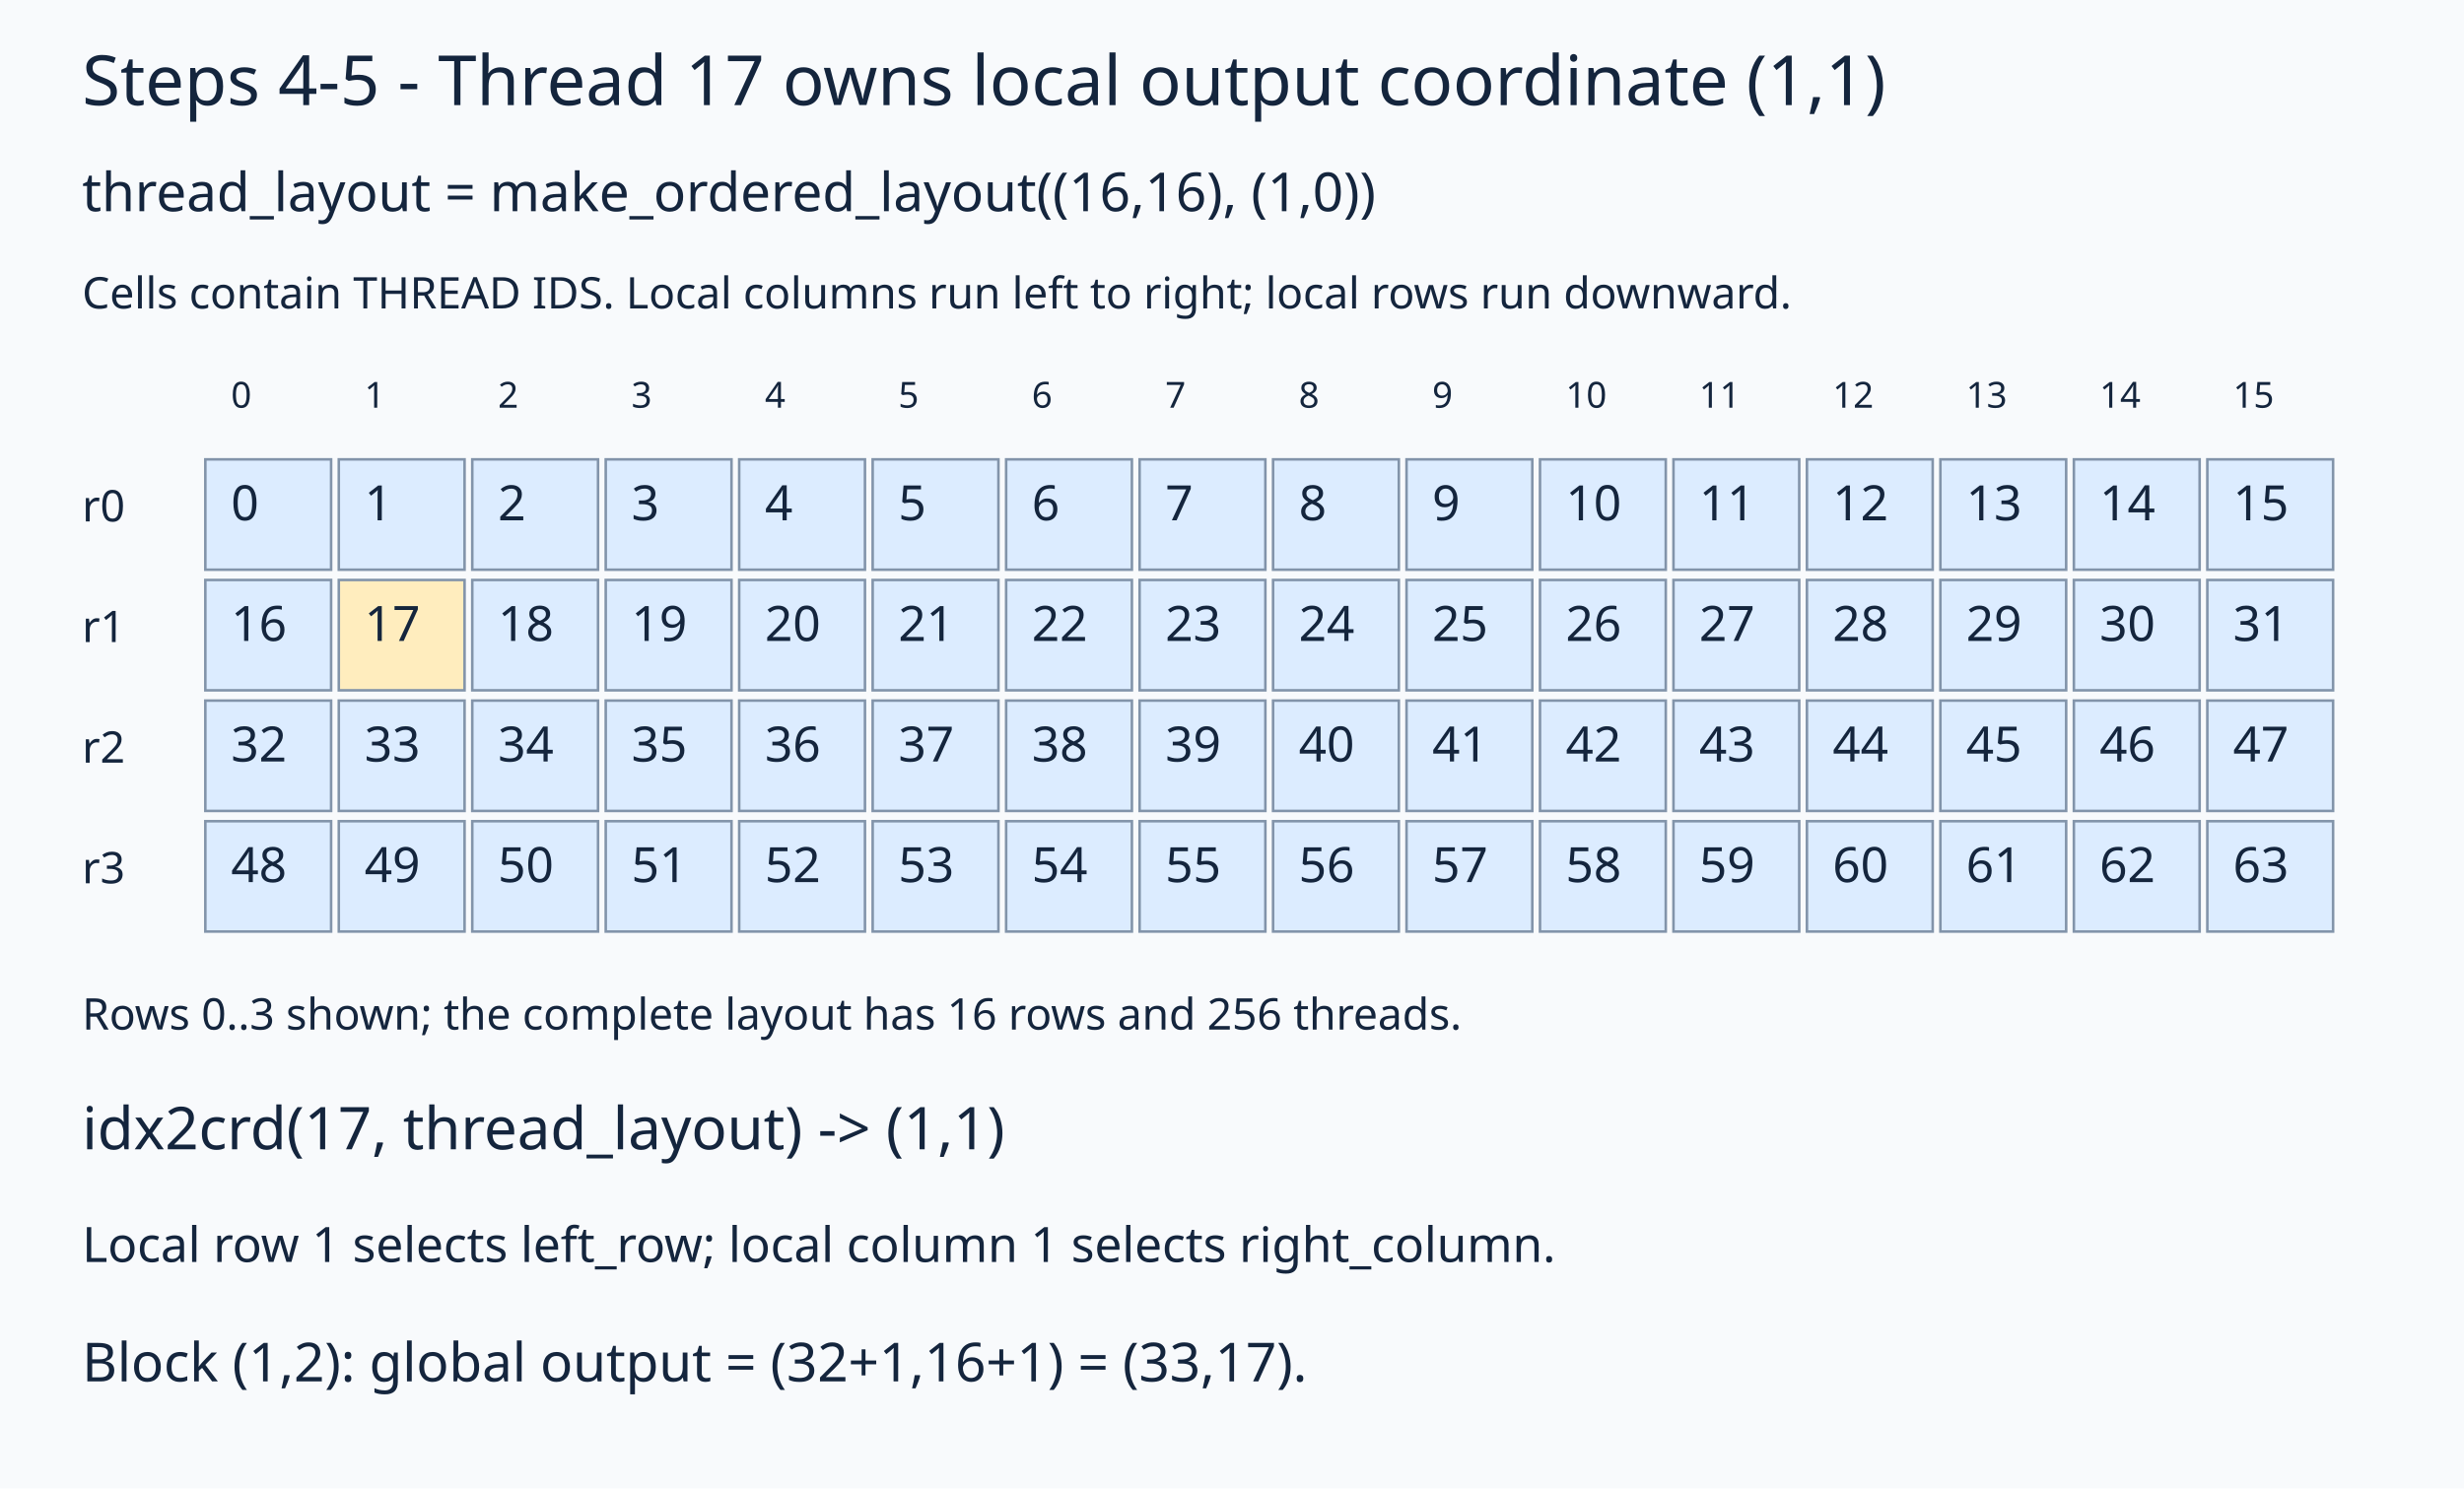
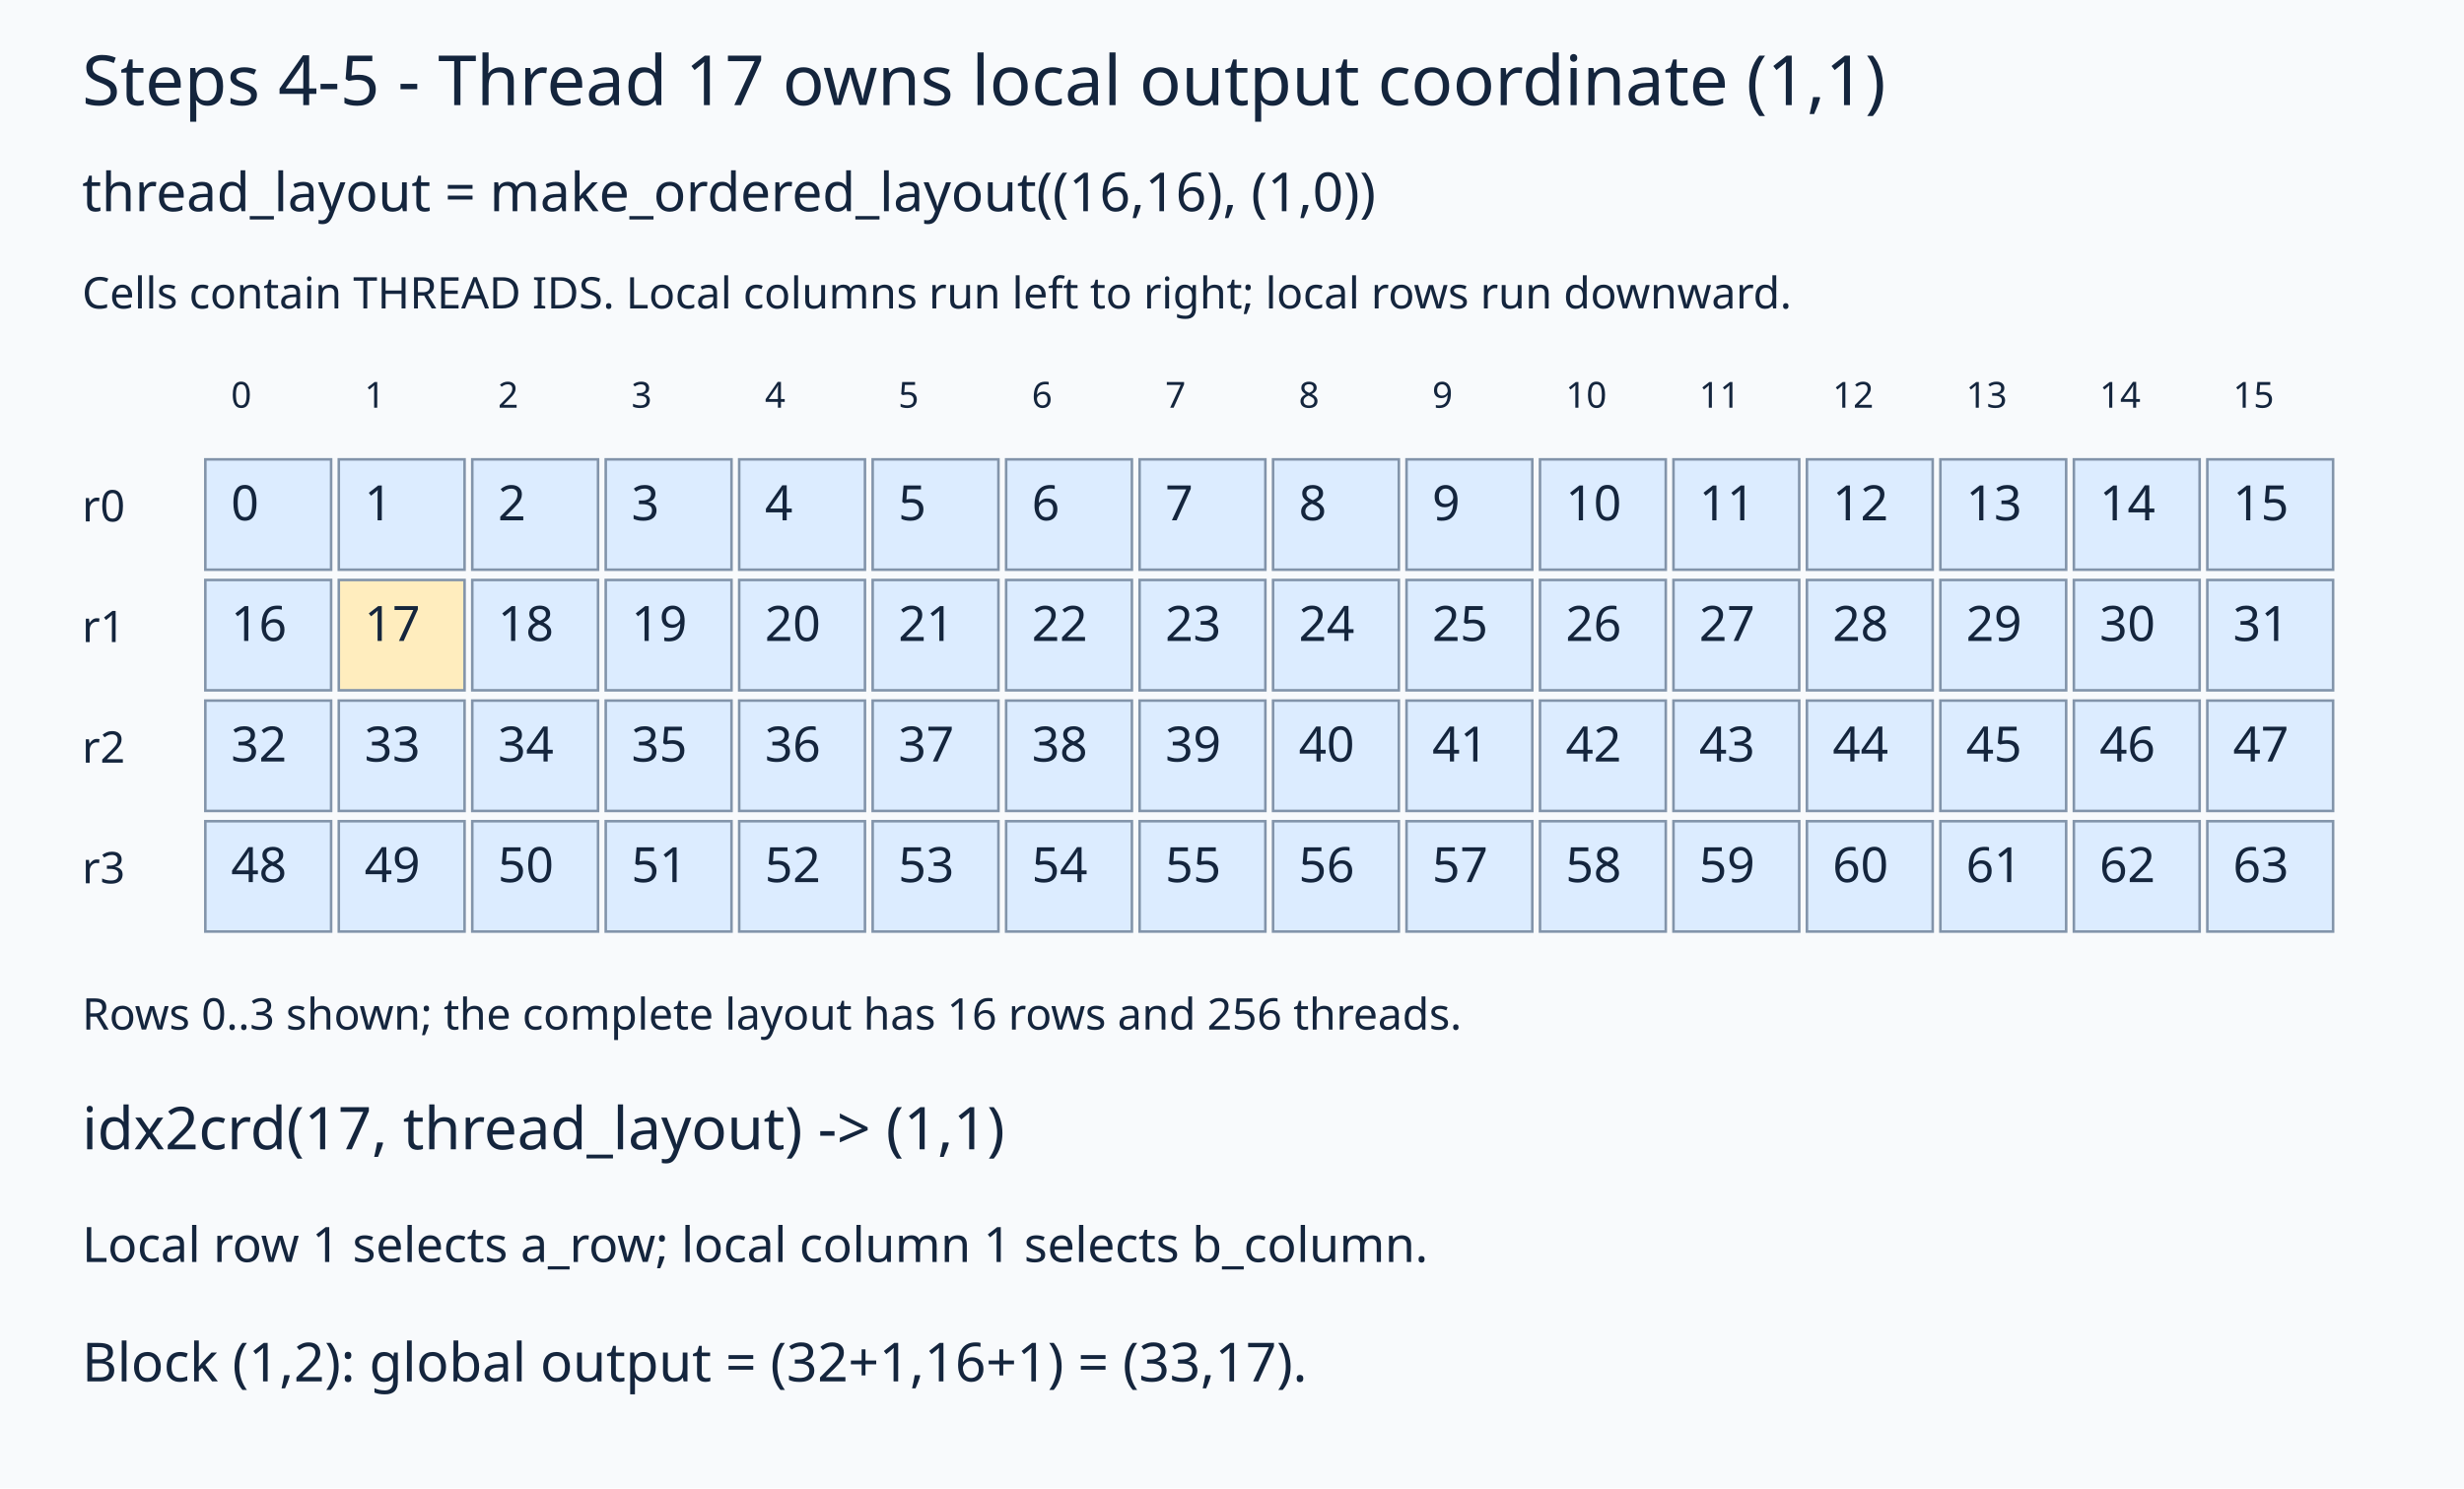
<svg xmlns="http://www.w3.org/2000/svg" width="960" height="580" viewBox="0 0 960 580" role="img">
  <rect width="100%" height="100%" fill="#f8fafc" />
  <text x="32" y="20" dominant-baseline="text-before-edge" font-family="Noto Sans, sans-serif" font-size="27" fill="#14253d">Steps 4-5 - Thread 17 owns local output coordinate (1,1)</text>
  <text x="32" y="66" dominant-baseline="text-before-edge" font-family="Noto Sans, sans-serif" font-size="21" fill="#14253d">thread_layout = make_ordered_layout((16,16), (1,0))</text>
  <text x="32" y="107" dominant-baseline="text-before-edge" font-family="Noto Sans, sans-serif" font-size="17" fill="#14253d">Cells contain THREAD IDS. Local columns run left to right; local rows run downward.</text>
  <text x="90" y="148" dominant-baseline="text-before-edge" font-family="Noto Sans, sans-serif" font-size="14" fill="#14253d">0</text>
  <text x="142" y="148" dominant-baseline="text-before-edge" font-family="Noto Sans, sans-serif" font-size="14" fill="#14253d">1</text>
  <text x="194" y="148" dominant-baseline="text-before-edge" font-family="Noto Sans, sans-serif" font-size="14" fill="#14253d">2</text>
  <text x="246" y="148" dominant-baseline="text-before-edge" font-family="Noto Sans, sans-serif" font-size="14" fill="#14253d">3</text>
  <text x="298" y="148" dominant-baseline="text-before-edge" font-family="Noto Sans, sans-serif" font-size="14" fill="#14253d">4</text>
  <text x="350" y="148" dominant-baseline="text-before-edge" font-family="Noto Sans, sans-serif" font-size="14" fill="#14253d">5</text>
  <text x="402" y="148" dominant-baseline="text-before-edge" font-family="Noto Sans, sans-serif" font-size="14" fill="#14253d">6</text>
  <text x="454" y="148" dominant-baseline="text-before-edge" font-family="Noto Sans, sans-serif" font-size="14" fill="#14253d">7</text>
  <text x="506" y="148" dominant-baseline="text-before-edge" font-family="Noto Sans, sans-serif" font-size="14" fill="#14253d">8</text>
  <text x="558" y="148" dominant-baseline="text-before-edge" font-family="Noto Sans, sans-serif" font-size="14" fill="#14253d">9</text>
  <text x="610" y="148" dominant-baseline="text-before-edge" font-family="Noto Sans, sans-serif" font-size="14" fill="#14253d">10</text>
  <text x="662" y="148" dominant-baseline="text-before-edge" font-family="Noto Sans, sans-serif" font-size="14" fill="#14253d">11</text>
  <text x="714" y="148" dominant-baseline="text-before-edge" font-family="Noto Sans, sans-serif" font-size="14" fill="#14253d">12</text>
  <text x="766" y="148" dominant-baseline="text-before-edge" font-family="Noto Sans, sans-serif" font-size="14" fill="#14253d">13</text>
  <text x="818" y="148" dominant-baseline="text-before-edge" font-family="Noto Sans, sans-serif" font-size="14" fill="#14253d">14</text>
  <text x="870" y="148" dominant-baseline="text-before-edge" font-family="Noto Sans, sans-serif" font-size="14" fill="#14253d">15</text>
  <text x="32" y="190" dominant-baseline="text-before-edge" font-family="Noto Sans, sans-serif" font-size="17" fill="#14253d">r0</text>
  <rect x="80" y="179" width="49" height="43" fill="#dcecff" stroke="#8294aa" />
  <text x="90" y="188" dominant-baseline="text-before-edge" font-family="Noto Sans, sans-serif" font-size="19" fill="#14253d">0</text>
  <rect x="132" y="179" width="49" height="43" fill="#dcecff" stroke="#8294aa" />
  <text x="142" y="188" dominant-baseline="text-before-edge" font-family="Noto Sans, sans-serif" font-size="19" fill="#14253d">1</text>
  <rect x="184" y="179" width="49" height="43" fill="#dcecff" stroke="#8294aa" />
  <text x="194" y="188" dominant-baseline="text-before-edge" font-family="Noto Sans, sans-serif" font-size="19" fill="#14253d">2</text>
  <rect x="236" y="179" width="49" height="43" fill="#dcecff" stroke="#8294aa" />
  <text x="246" y="188" dominant-baseline="text-before-edge" font-family="Noto Sans, sans-serif" font-size="19" fill="#14253d">3</text>
  <rect x="288" y="179" width="49" height="43" fill="#dcecff" stroke="#8294aa" />
  <text x="298" y="188" dominant-baseline="text-before-edge" font-family="Noto Sans, sans-serif" font-size="19" fill="#14253d">4</text>
  <rect x="340" y="179" width="49" height="43" fill="#dcecff" stroke="#8294aa" />
  <text x="350" y="188" dominant-baseline="text-before-edge" font-family="Noto Sans, sans-serif" font-size="19" fill="#14253d">5</text>
  <rect x="392" y="179" width="49" height="43" fill="#dcecff" stroke="#8294aa" />
  <text x="402" y="188" dominant-baseline="text-before-edge" font-family="Noto Sans, sans-serif" font-size="19" fill="#14253d">6</text>
  <rect x="444" y="179" width="49" height="43" fill="#dcecff" stroke="#8294aa" />
  <text x="454" y="188" dominant-baseline="text-before-edge" font-family="Noto Sans, sans-serif" font-size="19" fill="#14253d">7</text>
  <rect x="496" y="179" width="49" height="43" fill="#dcecff" stroke="#8294aa" />
  <text x="506" y="188" dominant-baseline="text-before-edge" font-family="Noto Sans, sans-serif" font-size="19" fill="#14253d">8</text>
  <rect x="548" y="179" width="49" height="43" fill="#dcecff" stroke="#8294aa" />
  <text x="558" y="188" dominant-baseline="text-before-edge" font-family="Noto Sans, sans-serif" font-size="19" fill="#14253d">9</text>
  <rect x="600" y="179" width="49" height="43" fill="#dcecff" stroke="#8294aa" />
  <text x="610" y="188" dominant-baseline="text-before-edge" font-family="Noto Sans, sans-serif" font-size="19" fill="#14253d">10</text>
  <rect x="652" y="179" width="49" height="43" fill="#dcecff" stroke="#8294aa" />
  <text x="662" y="188" dominant-baseline="text-before-edge" font-family="Noto Sans, sans-serif" font-size="19" fill="#14253d">11</text>
  <rect x="704" y="179" width="49" height="43" fill="#dcecff" stroke="#8294aa" />
  <text x="714" y="188" dominant-baseline="text-before-edge" font-family="Noto Sans, sans-serif" font-size="19" fill="#14253d">12</text>
  <rect x="756" y="179" width="49" height="43" fill="#dcecff" stroke="#8294aa" />
  <text x="766" y="188" dominant-baseline="text-before-edge" font-family="Noto Sans, sans-serif" font-size="19" fill="#14253d">13</text>
  <rect x="808" y="179" width="49" height="43" fill="#dcecff" stroke="#8294aa" />
  <text x="818" y="188" dominant-baseline="text-before-edge" font-family="Noto Sans, sans-serif" font-size="19" fill="#14253d">14</text>
  <rect x="860" y="179" width="49" height="43" fill="#dcecff" stroke="#8294aa" />
  <text x="870" y="188" dominant-baseline="text-before-edge" font-family="Noto Sans, sans-serif" font-size="19" fill="#14253d">15</text>
  <text x="32" y="237" dominant-baseline="text-before-edge" font-family="Noto Sans, sans-serif" font-size="17" fill="#14253d">r1</text>
  <rect x="80" y="226" width="49" height="43" fill="#dcecff" stroke="#8294aa" />
  <text x="90" y="235" dominant-baseline="text-before-edge" font-family="Noto Sans, sans-serif" font-size="19" fill="#14253d">16</text>
  <rect x="132" y="226" width="49" height="43" fill="#ffedbe" stroke="#8294aa" />
  <text x="142" y="235" dominant-baseline="text-before-edge" font-family="Noto Sans, sans-serif" font-size="19" fill="#14253d">17</text>
  <rect x="184" y="226" width="49" height="43" fill="#dcecff" stroke="#8294aa" />
  <text x="194" y="235" dominant-baseline="text-before-edge" font-family="Noto Sans, sans-serif" font-size="19" fill="#14253d">18</text>
  <rect x="236" y="226" width="49" height="43" fill="#dcecff" stroke="#8294aa" />
  <text x="246" y="235" dominant-baseline="text-before-edge" font-family="Noto Sans, sans-serif" font-size="19" fill="#14253d">19</text>
  <rect x="288" y="226" width="49" height="43" fill="#dcecff" stroke="#8294aa" />
  <text x="298" y="235" dominant-baseline="text-before-edge" font-family="Noto Sans, sans-serif" font-size="19" fill="#14253d">20</text>
  <rect x="340" y="226" width="49" height="43" fill="#dcecff" stroke="#8294aa" />
  <text x="350" y="235" dominant-baseline="text-before-edge" font-family="Noto Sans, sans-serif" font-size="19" fill="#14253d">21</text>
  <rect x="392" y="226" width="49" height="43" fill="#dcecff" stroke="#8294aa" />
  <text x="402" y="235" dominant-baseline="text-before-edge" font-family="Noto Sans, sans-serif" font-size="19" fill="#14253d">22</text>
  <rect x="444" y="226" width="49" height="43" fill="#dcecff" stroke="#8294aa" />
  <text x="454" y="235" dominant-baseline="text-before-edge" font-family="Noto Sans, sans-serif" font-size="19" fill="#14253d">23</text>
  <rect x="496" y="226" width="49" height="43" fill="#dcecff" stroke="#8294aa" />
  <text x="506" y="235" dominant-baseline="text-before-edge" font-family="Noto Sans, sans-serif" font-size="19" fill="#14253d">24</text>
  <rect x="548" y="226" width="49" height="43" fill="#dcecff" stroke="#8294aa" />
  <text x="558" y="235" dominant-baseline="text-before-edge" font-family="Noto Sans, sans-serif" font-size="19" fill="#14253d">25</text>
  <rect x="600" y="226" width="49" height="43" fill="#dcecff" stroke="#8294aa" />
  <text x="610" y="235" dominant-baseline="text-before-edge" font-family="Noto Sans, sans-serif" font-size="19" fill="#14253d">26</text>
  <rect x="652" y="226" width="49" height="43" fill="#dcecff" stroke="#8294aa" />
  <text x="662" y="235" dominant-baseline="text-before-edge" font-family="Noto Sans, sans-serif" font-size="19" fill="#14253d">27</text>
  <rect x="704" y="226" width="49" height="43" fill="#dcecff" stroke="#8294aa" />
  <text x="714" y="235" dominant-baseline="text-before-edge" font-family="Noto Sans, sans-serif" font-size="19" fill="#14253d">28</text>
  <rect x="756" y="226" width="49" height="43" fill="#dcecff" stroke="#8294aa" />
  <text x="766" y="235" dominant-baseline="text-before-edge" font-family="Noto Sans, sans-serif" font-size="19" fill="#14253d">29</text>
  <rect x="808" y="226" width="49" height="43" fill="#dcecff" stroke="#8294aa" />
  <text x="818" y="235" dominant-baseline="text-before-edge" font-family="Noto Sans, sans-serif" font-size="19" fill="#14253d">30</text>
  <rect x="860" y="226" width="49" height="43" fill="#dcecff" stroke="#8294aa" />
  <text x="870" y="235" dominant-baseline="text-before-edge" font-family="Noto Sans, sans-serif" font-size="19" fill="#14253d">31</text>
  <text x="32" y="284" dominant-baseline="text-before-edge" font-family="Noto Sans, sans-serif" font-size="17" fill="#14253d">r2</text>
  <rect x="80" y="273" width="49" height="43" fill="#dcecff" stroke="#8294aa" />
  <text x="90" y="282" dominant-baseline="text-before-edge" font-family="Noto Sans, sans-serif" font-size="19" fill="#14253d">32</text>
  <rect x="132" y="273" width="49" height="43" fill="#dcecff" stroke="#8294aa" />
  <text x="142" y="282" dominant-baseline="text-before-edge" font-family="Noto Sans, sans-serif" font-size="19" fill="#14253d">33</text>
  <rect x="184" y="273" width="49" height="43" fill="#dcecff" stroke="#8294aa" />
  <text x="194" y="282" dominant-baseline="text-before-edge" font-family="Noto Sans, sans-serif" font-size="19" fill="#14253d">34</text>
  <rect x="236" y="273" width="49" height="43" fill="#dcecff" stroke="#8294aa" />
  <text x="246" y="282" dominant-baseline="text-before-edge" font-family="Noto Sans, sans-serif" font-size="19" fill="#14253d">35</text>
  <rect x="288" y="273" width="49" height="43" fill="#dcecff" stroke="#8294aa" />
  <text x="298" y="282" dominant-baseline="text-before-edge" font-family="Noto Sans, sans-serif" font-size="19" fill="#14253d">36</text>
  <rect x="340" y="273" width="49" height="43" fill="#dcecff" stroke="#8294aa" />
  <text x="350" y="282" dominant-baseline="text-before-edge" font-family="Noto Sans, sans-serif" font-size="19" fill="#14253d">37</text>
  <rect x="392" y="273" width="49" height="43" fill="#dcecff" stroke="#8294aa" />
  <text x="402" y="282" dominant-baseline="text-before-edge" font-family="Noto Sans, sans-serif" font-size="19" fill="#14253d">38</text>
  <rect x="444" y="273" width="49" height="43" fill="#dcecff" stroke="#8294aa" />
  <text x="454" y="282" dominant-baseline="text-before-edge" font-family="Noto Sans, sans-serif" font-size="19" fill="#14253d">39</text>
  <rect x="496" y="273" width="49" height="43" fill="#dcecff" stroke="#8294aa" />
  <text x="506" y="282" dominant-baseline="text-before-edge" font-family="Noto Sans, sans-serif" font-size="19" fill="#14253d">40</text>
  <rect x="548" y="273" width="49" height="43" fill="#dcecff" stroke="#8294aa" />
  <text x="558" y="282" dominant-baseline="text-before-edge" font-family="Noto Sans, sans-serif" font-size="19" fill="#14253d">41</text>
  <rect x="600" y="273" width="49" height="43" fill="#dcecff" stroke="#8294aa" />
  <text x="610" y="282" dominant-baseline="text-before-edge" font-family="Noto Sans, sans-serif" font-size="19" fill="#14253d">42</text>
  <rect x="652" y="273" width="49" height="43" fill="#dcecff" stroke="#8294aa" />
  <text x="662" y="282" dominant-baseline="text-before-edge" font-family="Noto Sans, sans-serif" font-size="19" fill="#14253d">43</text>
  <rect x="704" y="273" width="49" height="43" fill="#dcecff" stroke="#8294aa" />
  <text x="714" y="282" dominant-baseline="text-before-edge" font-family="Noto Sans, sans-serif" font-size="19" fill="#14253d">44</text>
  <rect x="756" y="273" width="49" height="43" fill="#dcecff" stroke="#8294aa" />
  <text x="766" y="282" dominant-baseline="text-before-edge" font-family="Noto Sans, sans-serif" font-size="19" fill="#14253d">45</text>
  <rect x="808" y="273" width="49" height="43" fill="#dcecff" stroke="#8294aa" />
  <text x="818" y="282" dominant-baseline="text-before-edge" font-family="Noto Sans, sans-serif" font-size="19" fill="#14253d">46</text>
  <rect x="860" y="273" width="49" height="43" fill="#dcecff" stroke="#8294aa" />
  <text x="870" y="282" dominant-baseline="text-before-edge" font-family="Noto Sans, sans-serif" font-size="19" fill="#14253d">47</text>
  <text x="32" y="331" dominant-baseline="text-before-edge" font-family="Noto Sans, sans-serif" font-size="17" fill="#14253d">r3</text>
  <rect x="80" y="320" width="49" height="43" fill="#dcecff" stroke="#8294aa" />
  <text x="90" y="329" dominant-baseline="text-before-edge" font-family="Noto Sans, sans-serif" font-size="19" fill="#14253d">48</text>
  <rect x="132" y="320" width="49" height="43" fill="#dcecff" stroke="#8294aa" />
  <text x="142" y="329" dominant-baseline="text-before-edge" font-family="Noto Sans, sans-serif" font-size="19" fill="#14253d">49</text>
  <rect x="184" y="320" width="49" height="43" fill="#dcecff" stroke="#8294aa" />
  <text x="194" y="329" dominant-baseline="text-before-edge" font-family="Noto Sans, sans-serif" font-size="19" fill="#14253d">50</text>
  <rect x="236" y="320" width="49" height="43" fill="#dcecff" stroke="#8294aa" />
  <text x="246" y="329" dominant-baseline="text-before-edge" font-family="Noto Sans, sans-serif" font-size="19" fill="#14253d">51</text>
  <rect x="288" y="320" width="49" height="43" fill="#dcecff" stroke="#8294aa" />
  <text x="298" y="329" dominant-baseline="text-before-edge" font-family="Noto Sans, sans-serif" font-size="19" fill="#14253d">52</text>
  <rect x="340" y="320" width="49" height="43" fill="#dcecff" stroke="#8294aa" />
  <text x="350" y="329" dominant-baseline="text-before-edge" font-family="Noto Sans, sans-serif" font-size="19" fill="#14253d">53</text>
  <rect x="392" y="320" width="49" height="43" fill="#dcecff" stroke="#8294aa" />
  <text x="402" y="329" dominant-baseline="text-before-edge" font-family="Noto Sans, sans-serif" font-size="19" fill="#14253d">54</text>
  <rect x="444" y="320" width="49" height="43" fill="#dcecff" stroke="#8294aa" />
  <text x="454" y="329" dominant-baseline="text-before-edge" font-family="Noto Sans, sans-serif" font-size="19" fill="#14253d">55</text>
  <rect x="496" y="320" width="49" height="43" fill="#dcecff" stroke="#8294aa" />
  <text x="506" y="329" dominant-baseline="text-before-edge" font-family="Noto Sans, sans-serif" font-size="19" fill="#14253d">56</text>
  <rect x="548" y="320" width="49" height="43" fill="#dcecff" stroke="#8294aa" />
  <text x="558" y="329" dominant-baseline="text-before-edge" font-family="Noto Sans, sans-serif" font-size="19" fill="#14253d">57</text>
  <rect x="600" y="320" width="49" height="43" fill="#dcecff" stroke="#8294aa" />
  <text x="610" y="329" dominant-baseline="text-before-edge" font-family="Noto Sans, sans-serif" font-size="19" fill="#14253d">58</text>
  <rect x="652" y="320" width="49" height="43" fill="#dcecff" stroke="#8294aa" />
  <text x="662" y="329" dominant-baseline="text-before-edge" font-family="Noto Sans, sans-serif" font-size="19" fill="#14253d">59</text>
  <rect x="704" y="320" width="49" height="43" fill="#dcecff" stroke="#8294aa" />
  <text x="714" y="329" dominant-baseline="text-before-edge" font-family="Noto Sans, sans-serif" font-size="19" fill="#14253d">60</text>
  <rect x="756" y="320" width="49" height="43" fill="#dcecff" stroke="#8294aa" />
  <text x="766" y="329" dominant-baseline="text-before-edge" font-family="Noto Sans, sans-serif" font-size="19" fill="#14253d">61</text>
  <rect x="808" y="320" width="49" height="43" fill="#dcecff" stroke="#8294aa" />
  <text x="818" y="329" dominant-baseline="text-before-edge" font-family="Noto Sans, sans-serif" font-size="19" fill="#14253d">62</text>
  <rect x="860" y="320" width="49" height="43" fill="#dcecff" stroke="#8294aa" />
  <text x="870" y="329" dominant-baseline="text-before-edge" font-family="Noto Sans, sans-serif" font-size="19" fill="#14253d">63</text>
  <text x="32" y="388" dominant-baseline="text-before-edge" font-family="Noto Sans, sans-serif" font-size="17" fill="#14253d">Rows 0..3 shown; the complete layout has 16 rows and 256 threads.</text>
  <text x="32" y="430" dominant-baseline="text-before-edge" font-family="Noto Sans, sans-serif" font-size="23" fill="#14253d">idx2crd(17, thread_layout) -&gt; (1,1)</text>
-   <text x="32" y="477" dominant-baseline="text-before-edge" font-family="Noto Sans, sans-serif" font-size="19" fill="#14253d">Local row 1 selects left_row; local column 1 selects right_column.</text>
+   <text x="32" y="477" dominant-baseline="text-before-edge" font-family="Noto Sans, sans-serif" font-size="19" fill="#14253d">Local row 1 selects a_row; local column 1 selects b_column.</text>
  <text x="32" y="522" dominant-baseline="text-before-edge" font-family="Noto Sans, sans-serif" font-size="21" fill="#14253d">Block (1,2): global output = (32+1,16+1) = (33,17).</text>
</svg>
